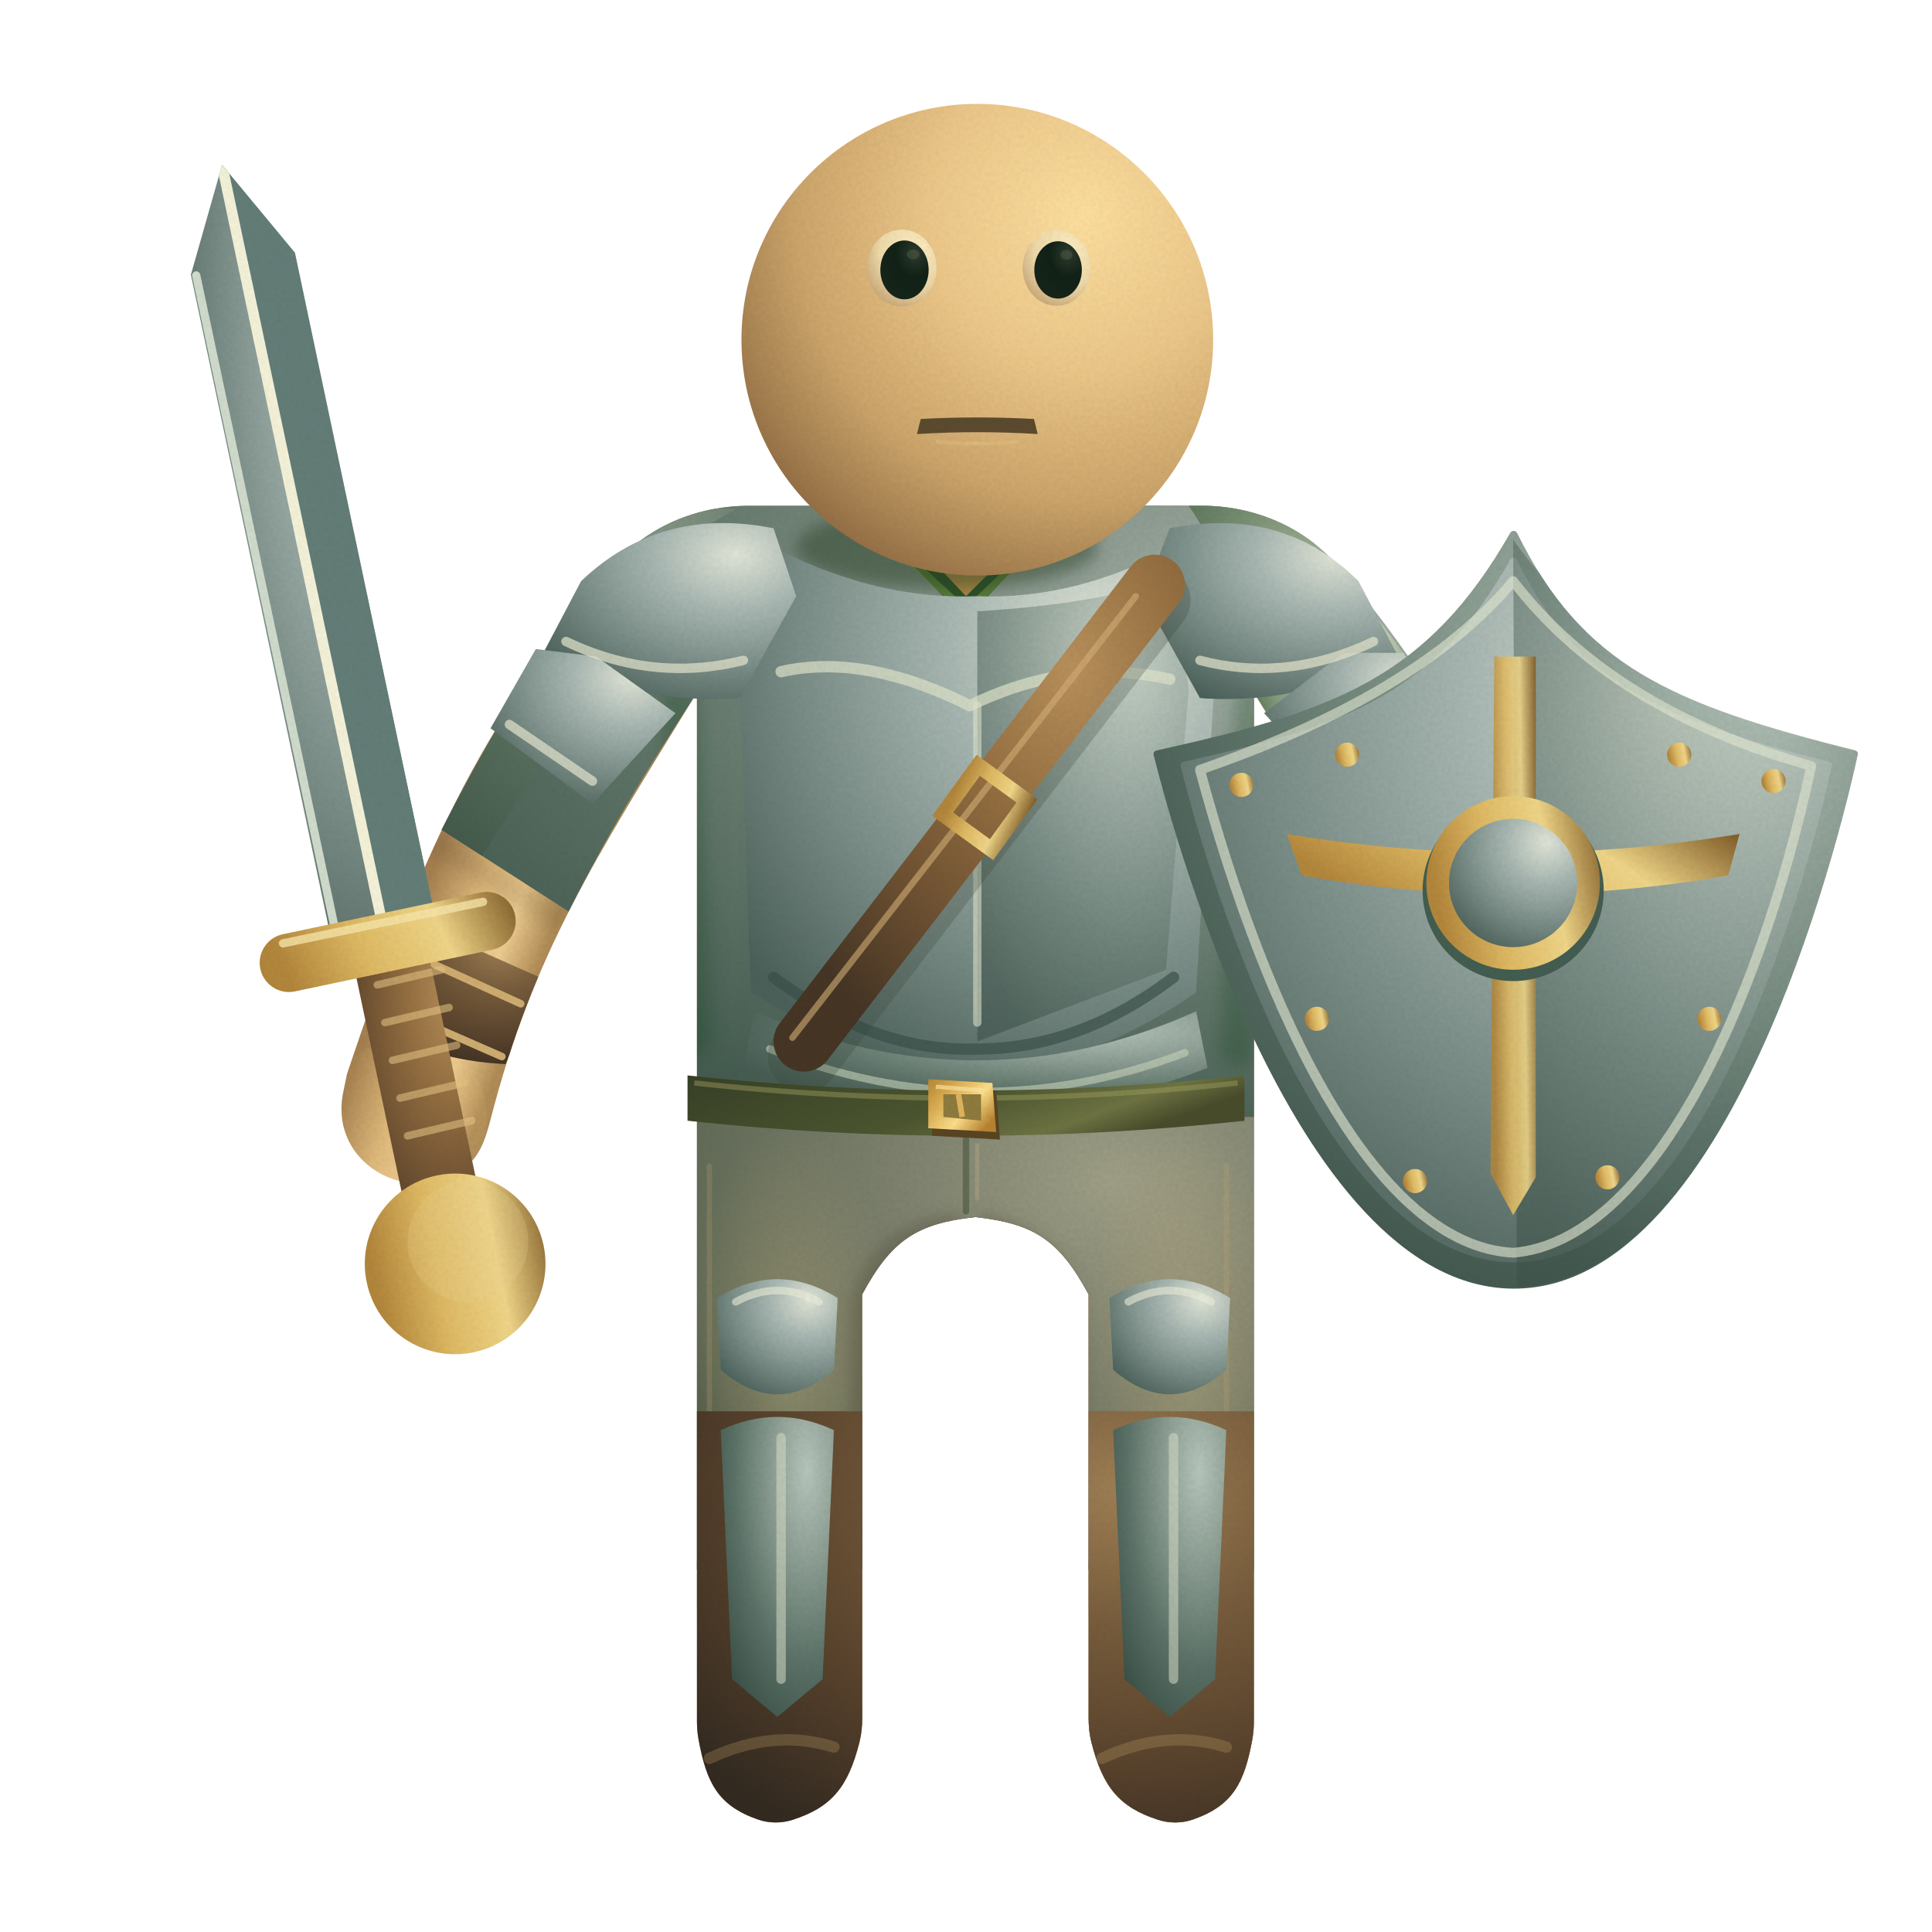
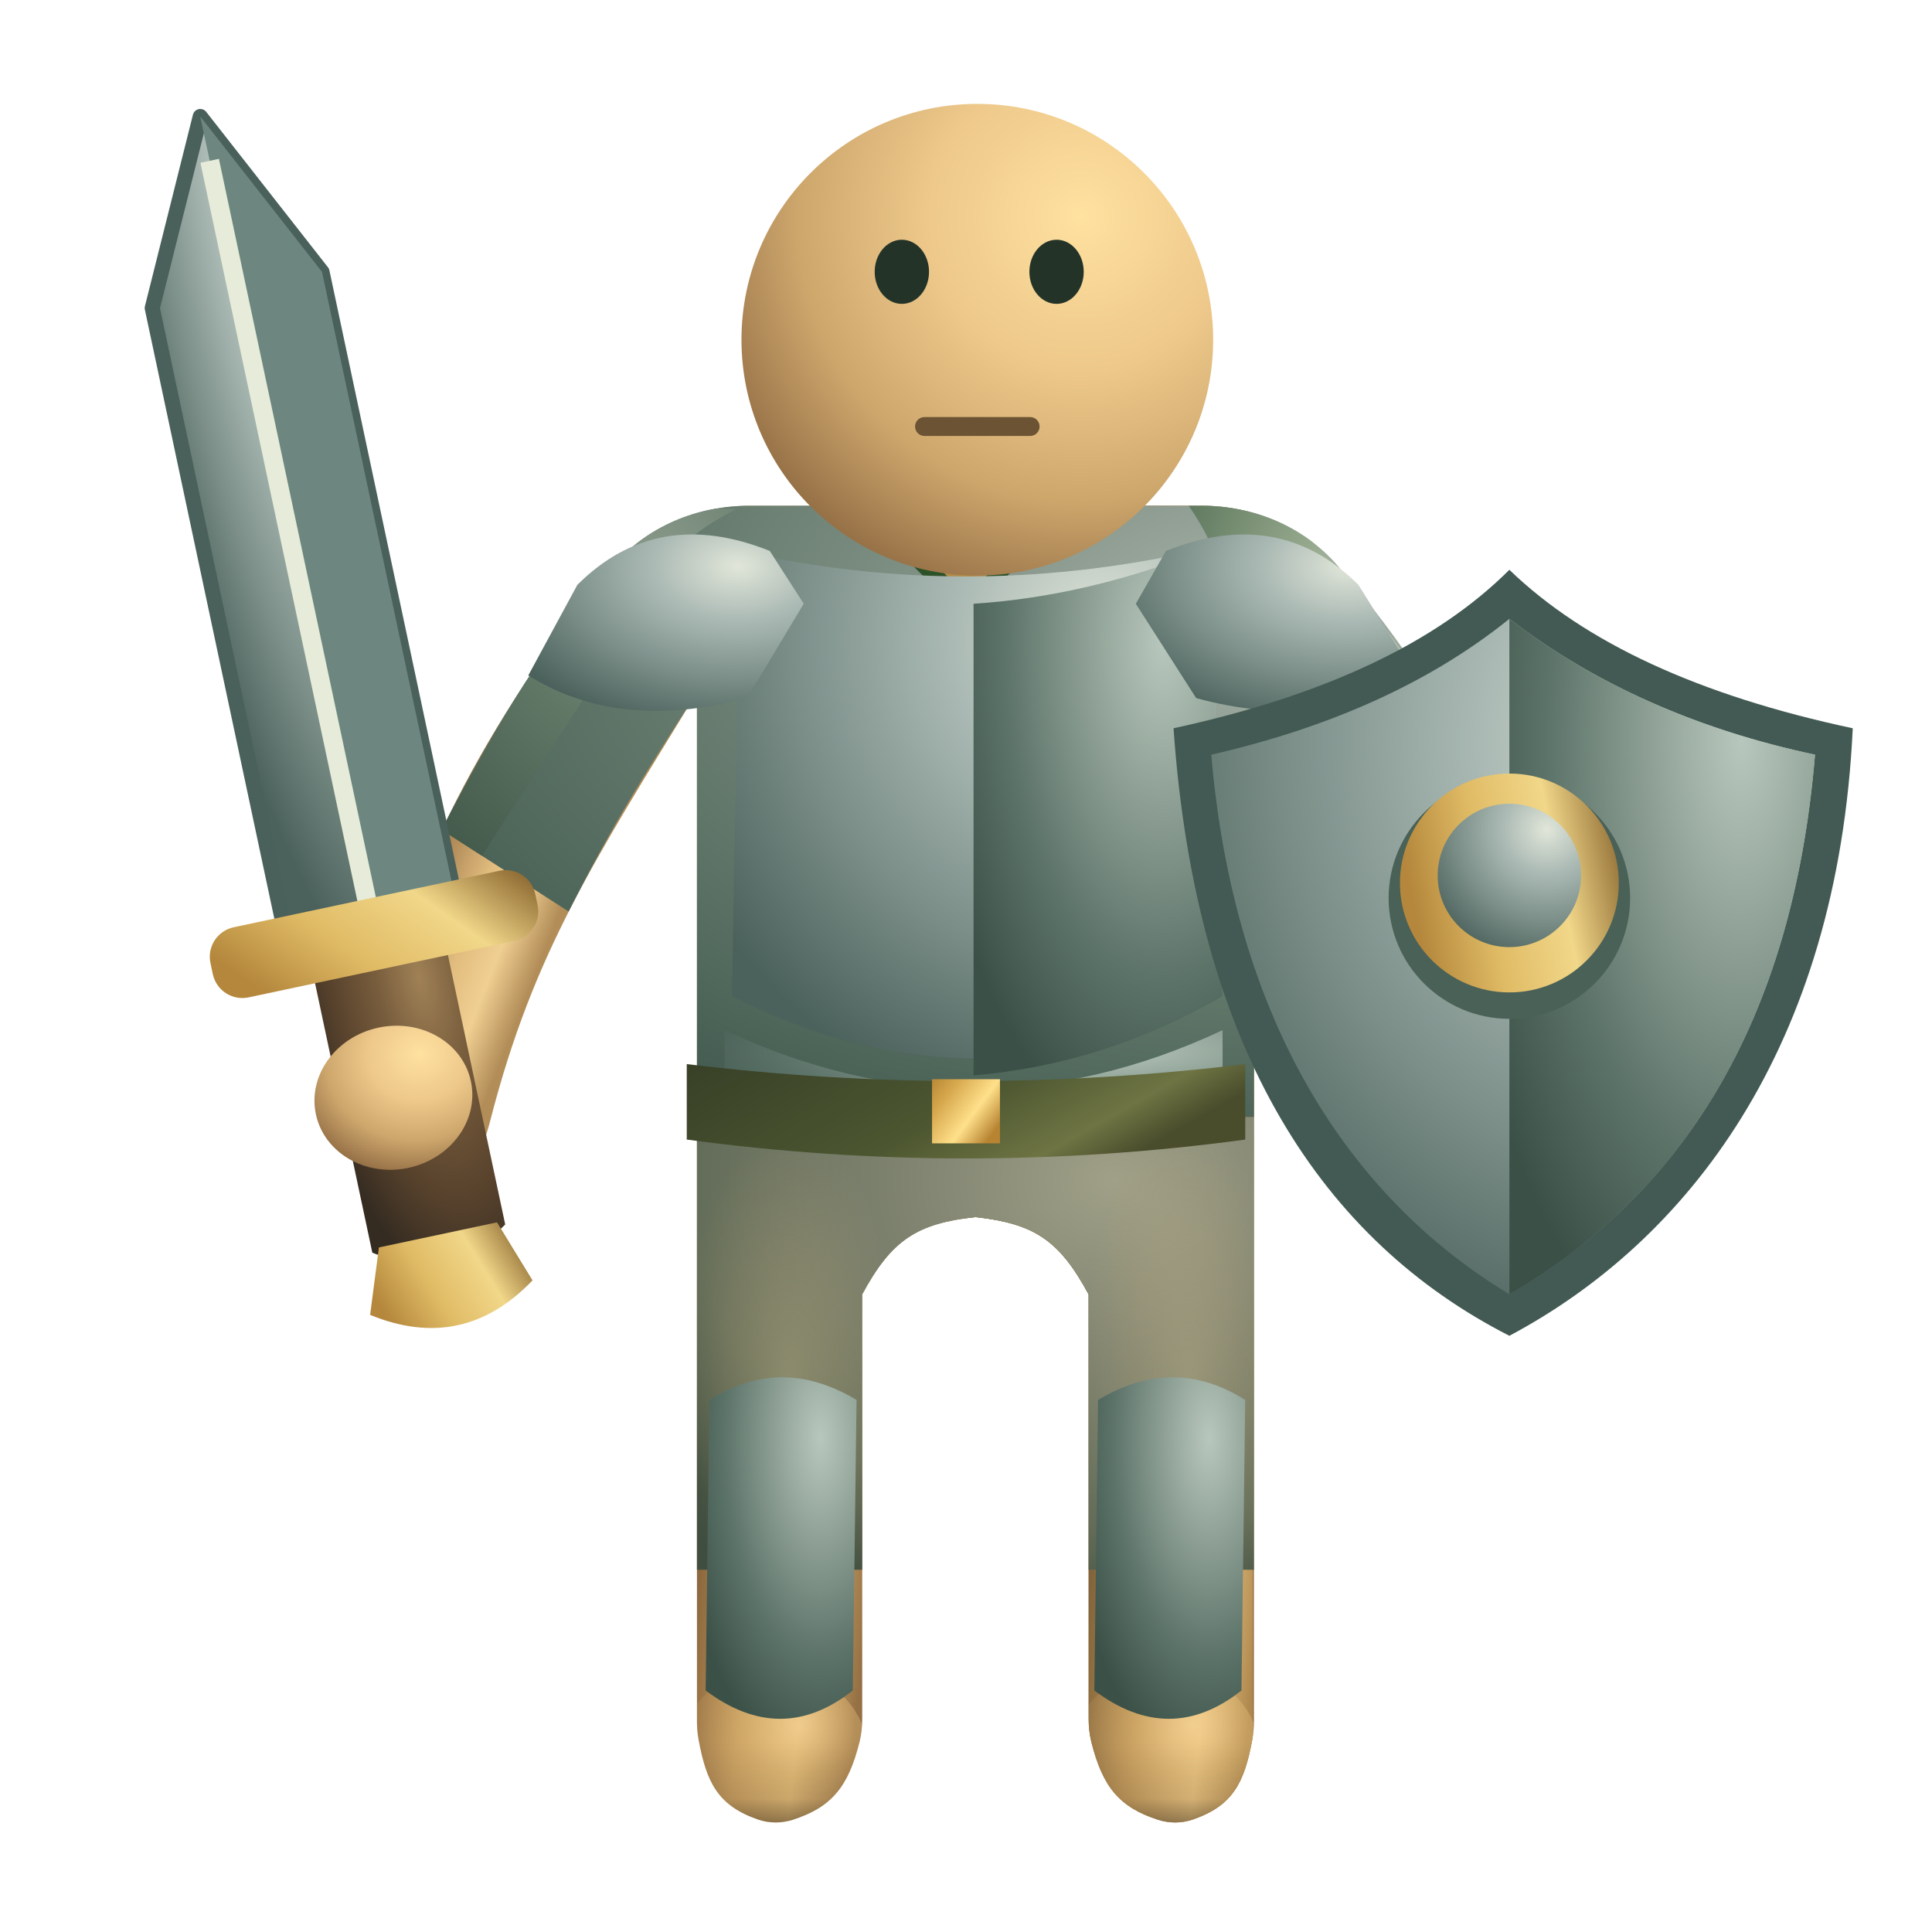
- <svg xmlns="http://www.w3.org/2000/svg" width="512" height="512" viewBox="0 0 512 512" fill="none" role="img" aria-labelledby="swordsman-title swordsman-desc">
+ <svg xmlns="http://www.w3.org/2000/svg" width="512" height="512" viewBox="0 0 512 512" fill="none" role="img" aria-labelledby="nc-normchel-title nc-normchel-desc">
  <defs>
-     <clipPath id="swordsman-legs-clip">
+     <clipPath id="nc-swordsman-legs-clip">
      <path d="M258.5 322.531C242.934 324.263 236.28 328.614 228.5 343.031V455.355C228.5 457.466 228.297 459.58 227.783 461.627C224.776 473.598 220.356 478.924 210.15 482.24C207.136 483.22 203.858 483.224 200.863 482.185C190.261 478.506 187.234 472.449 185.121 460.955C184.825 459.346 184.7 457.709 184.7 456.074V296.031H332.3V456.074C332.3 457.709 332.174 459.346 331.879 460.955C329.765 472.449 326.738 478.506 316.136 482.185C313.142 483.224 309.864 483.22 306.849 482.24C296.644 478.924 292.224 473.598 289.217 461.627C288.702 459.58 288.5 457.466 288.5 455.355V343.031C280.719 328.614 274.066 324.263 258.5 322.531Z" />
    </clipPath>
-     <clipPath id="swordsman-pants-clip">
+     <clipPath id="nc-swordsman-pants-clip">
      <path d="M258.5 322.531C242.934 324.263 236.28 328.614 228.5 343.031V416H184.7V296.031H332.3V416H288.5V343.031C280.719 328.614 274.066 324.263 258.5 322.531Z" />
    </clipPath>
-     <clipPath id="swordsman-arms-clip">
+     <clipPath id="nc-swordsman-arms-clip">
      <path d="M91.963 284.579C111.34 226.873 126.676 193.396 161.829 150.934C170.887 139.992 184.546 134.031 198.751 134.031L318.249 134.031C332.454 134.031 346.112 139.992 355.171 150.934C390.324 193.396 405.66 226.873 425.037 284.579L426.023 289.366C430.225 309.756 405.604 320.982 392.531 308.315C389.374 305.257 388.074 300.845 386.976 296.589C375.615 252.535 359.481 227.913 332.3 183.531V296.031H184.7V183.531C157.518 227.913 141.384 252.535 130.024 296.589C128.926 300.845 127.626 305.257 124.469 308.315C111.396 320.982 86.774 309.756 90.976 289.366L91.963 284.579Z" />
    </clipPath>
-     <clipPath id="swordsman-shirt-clip">
+     <clipPath id="nc-swordsman-shirt-clip">
      <path d="M184.7 296.031V183.531C170.718 205.278 162.908 217.488 150.686 241.56L117.025 219.913C133.03 189.008 144.572 170.68 162.55 149.889C171.509 139.528 184.754 134.031 198.451 134.031L318.549 134.031C332.246 134.031 345.491 139.528 354.45 149.889C372.427 170.68 383.97 189.008 399.975 219.913L366.314 241.56C354.092 217.488 346.281 205.278 332.3 183.531V296.031H258.5H184.7Z" />
    </clipPath>
-     <radialGradient id="swordsman-skin" cx="72%" cy="24%" r="86%">
+     <radialGradient id="nc-swordsman-skin" cx="72%" cy="24%" r="86%">
      <stop stop-color="#ffe1a0" />
      <stop offset=".38" stop-color="#edc88a" />
      <stop offset=".7" stop-color="#cda66c" />
      <stop offset="1" stop-color="#916c43" />
    </radialGradient>
-     <linearGradient id="swordsman-left-arm" gradientUnits="userSpaceOnUse" x1="105" y1="255" x2="138" y2="268">
+     <linearGradient id="nc-swordsman-left-arm" gradientUnits="userSpaceOnUse" x1="105" y1="255" x2="138" y2="268">
      <stop stop-color="#a78151" />
      <stop offset=".4" stop-color="#e1bc7e" />
      <stop offset=".69" stop-color="#f0cf92" />
      <stop offset="1" stop-color="#b28d58" />
    </linearGradient>
-     <linearGradient id="swordsman-right-arm" gradientUnits="userSpaceOnUse" x1="373" y1="269" x2="409" y2="251">
+     <linearGradient id="nc-swordsman-right-arm" gradientUnits="userSpaceOnUse" x1="373" y1="269" x2="409" y2="251">
      <stop stop-color="#a47a48" />
      <stop offset=".4" stop-color="#d9ae6d" />
      <stop offset=".76" stop-color="#f6d99b" />
      <stop offset="1" stop-color="#ddb97b" />
    </linearGradient>
-     <radialGradient id="swordsman-shirt-paint" cx="78%" cy="19%" r="99%">
+     <radialGradient id="nc-swordsman-shirt-paint" cx="78%" cy="19%" r="99%">
      <stop stop-color="#aab6ac" />
      <stop offset=".28" stop-color="#87968b" />
      <stop offset=".6" stop-color="#62786b" />
      <stop offset="1" stop-color="#3d554b" />
    </radialGradient>
-     <radialGradient id="swordsman-sleeve-left" cx="76%" cy="15%" r="110%">
+     <radialGradient id="nc-swordsman-sleeve-left" cx="76%" cy="15%" r="110%">
      <stop stop-color="#8a9a8b" />
      <stop offset=".46" stop-color="#607766" />
      <stop offset="1" stop-color="#3e5547" />
    </radialGradient>
-     <radialGradient id="swordsman-sleeve-right" cx="57%" cy="29%" r="75%">
+     <radialGradient id="nc-swordsman-sleeve-right" cx="57%" cy="29%" r="75%">
      <stop stop-color="#c3cfb7" />
      <stop offset=".27" stop-color="#a0b297" />
      <stop offset=".6" stop-color="#7c9276" />
      <stop offset="1" stop-color="#4d6a52" />
    </radialGradient>
-     <radialGradient id="swordsman-pants-paint" cx="75%" cy="14%" r="101%">
+     <radialGradient id="nc-swordsman-pants-paint" cx="75%" cy="14%" r="101%">
      <stop stop-color="#a0a087" />
      <stop offset=".36" stop-color="#808471" />
      <stop offset=".76" stop-color="#626c58" />
      <stop offset="1" stop-color="#404e3f" />
    </radialGradient>
-     <radialGradient id="swordsman-cloth-light">
+     <radialGradient id="nc-swordsman-cloth-light">
      <stop stop-color="#ead19a" stop-opacity=".29" />
      <stop offset=".55" stop-color="#dfc187" stop-opacity=".15" />
      <stop offset="1" stop-color="#d7b780" stop-opacity="0" />
    </radialGradient>
-     <linearGradient id="swordsman-boot-left" gradientUnits="userSpaceOnUse" x1="181" y1="440" x2="228" y2="445">
+     <linearGradient id="nc-swordsman-boot-left" gradientUnits="userSpaceOnUse" x1="181" y1="440" x2="228" y2="445">
      <stop stop-color="#86623a" />
      <stop offset=".35" stop-color="#c2995c" />
      <stop offset=".68" stop-color="#e0b976" />
      <stop offset="1" stop-color="#957044" />
    </linearGradient>
-     <linearGradient id="swordsman-boot-right" gradientUnits="userSpaceOnUse" x1="284" y1="440" x2="332" y2="445">
+     <linearGradient id="nc-swordsman-boot-right" gradientUnits="userSpaceOnUse" x1="284" y1="440" x2="332" y2="445">
      <stop stop-color="#795c36" />
      <stop offset=".35" stop-color="#b89054" />
      <stop offset=".74" stop-color="#edc784" />
      <stop offset="1" stop-color="#ae884e" />
    </linearGradient>
-     <linearGradient id="swordsman-sole-shadow" gradientUnits="userSpaceOnUse" x1="0" y1="462" x2="0" y2="485">
+     <linearGradient id="nc-swordsman-sole-shadow" gradientUnits="userSpaceOnUse" x1="0" y1="462" x2="0" y2="485">
      <stop stop-color="#493a24" stop-opacity="0" />
      <stop offset=".64" stop-color="#493a24" stop-opacity=".14" />
      <stop offset="1" stop-color="#493a24" stop-opacity=".66" />
    </linearGradient>
-     <radialGradient id="swordsman-boot-toe" cx="64%" cy="33%" r="68%">
+     <radialGradient id="nc-swordsman-boot-toe" cx="64%" cy="33%" r="68%">
      <stop stop-color="#f5d294" stop-opacity=".75" />
      <stop offset=".44" stop-color="#e4bd78" stop-opacity=".4" />
      <stop offset="1" stop-color="#d9b073" stop-opacity="0" />
    </radialGradient>
-     <linearGradient id="swordsman-belt-paint" x1="0" y1="0" x2="1" y2=".3">
+     <linearGradient id="nc-swordsman-belt-paint" x1="0" y1="0" x2="1" y2=".3">
      <stop stop-color="#384027" />
      <stop offset=".57" stop-color="#4c5630" />
      <stop offset=".85" stop-color="#6e7443" />
      <stop offset="1" stop-color="#494d2c" />
    </linearGradient>
-     <linearGradient id="swordsman-buckle-paint" x1="0" y1="0" x2="1" y2=".7">
+     <linearGradient id="nc-swordsman-buckle-paint" x1="0" y1="0" x2="1" y2=".7">
      <stop stop-color="#b78937" />
      <stop offset=".25" stop-color="#d5a64b" />
      <stop offset=".66" stop-color="#ffe08a" />
      <stop offset="1" stop-color="#b88432" />
    </linearGradient>
-     <radialGradient id="swordsman-eye-rim" cx="66%" cy="28%" r="80%">
-       <stop stop-color="#fff0c5" />
-       <stop offset=".6" stop-color="#f1dbaa" />
-       <stop offset="1" stop-color="#c7a777" />
-     </radialGradient>
-     <radialGradient id="swordsman-eye-paint" cx="72%" cy="22%" r="85%">
-       <stop stop-color="#2e3c2e" />
-       <stop offset=".47" stop-color="#122217" />
-       <stop offset="1" stop-color="#17251b" />
-     </radialGradient>
-     <filter id="swordsman-soft" x="-.3" y="-.3" width="1.6" height="1.6">
-       <feGaussianBlur stdDeviation="2" />
-     </filter>
-     <filter id="swordsman-light-soft" x="-.6" y="-.6" width="2.2" height="2.2">
-       <feGaussianBlur stdDeviation="4" />
-     </filter>
-     <filter id="swordsman-painted" x="-.02" y="-.02" width="1.04" height="1.04" color-interpolation-filters="sRGB">
-       <feTurbulence type="fractalNoise" baseFrequency=".9" numOctaves="3" seed="17" result="noise" />
-       <feColorMatrix in="noise" type="matrix" values="0 0 0 0 .23 0 0 0 0 .19 0 0 0 0 .11 0 0 0 .065 0" result="grain" />
-       <feComposite in="grain" in2="SourceGraphic" operator="in" result="clippedGrain" />
-       <feBlend in="SourceGraphic" in2="clippedGrain" mode="multiply" />
-     </filter>
-     <radialGradient id="swordsman-steel" cx="76%" cy="18%" r="96%">
+     <radialGradient id="nc-swordsman-steel" cx="76%" cy="18%" r="96%">
      <stop offset="0.000" stop-color="#e1e6d9" />
      <stop offset="0.333" stop-color="#a9b8b3" />
      <stop offset="0.667" stop-color="#7b8e88" />
      <stop offset="1.000" stop-color="#4b615b" />
    </radialGradient>
-     <radialGradient id="swordsman-steel-dark" cx="76%" cy="18%" r="96%">
+     <radialGradient id="nc-swordsman-steel-dark" cx="76%" cy="18%" r="96%">
      <stop offset="0.000" stop-color="#b8c7bd" />
      <stop offset="0.333" stop-color="#8c9e93" />
      <stop offset="0.667" stop-color="#5c7369" />
      <stop offset="1.000" stop-color="#3b5148" />
    </radialGradient>
-     <radialGradient id="swordsman-leather" cx="76%" cy="18%" r="96%">
-       <stop offset="0.000" stop-color="#ba915d" />
-       <stop offset="0.333" stop-color="#987243" />
-       <stop offset="0.667" stop-color="#725434" />
-       <stop offset="1.000" stop-color="#463625" />
-     </radialGradient>
-     <radialGradient id="swordsman-dark-leather" cx="76%" cy="18%" r="96%">
+     <radialGradient id="nc-swordsman-dark-leather" cx="76%" cy="18%" r="96%">
      <stop offset="0.000" stop-color="#a08156" />
      <stop offset="0.333" stop-color="#785d3d" />
      <stop offset="0.667" stop-color="#59432d" />
      <stop offset="1.000" stop-color="#342b21" />
    </radialGradient>
-     <linearGradient id="swordsman-gold" x1="0" y1=".3" x2="1" y2=".1">
+     <linearGradient id="nc-swordsman-gold" x1="0" y1=".3" x2="1" y2=".1">
      <stop offset="0.000" stop-color="#b4873c" />
      <stop offset="0.333" stop-color="#e0bb65" />
      <stop offset="0.667" stop-color="#f1d789" />
      <stop offset="1.000" stop-color="#87632d" />
    </linearGradient>
-     <clipPath id="swordsman-sword-clip">
-       <path d="M50.595 72.799L58.846 43.712L78.151 66.982L116.721 249.7L102.943 252.609L89.165 255.517L50.595 72.799Z" />
-     </clipPath>
-     <clipPath id="swordsman-shield-clip">
-       <path d="M400.241 141.205C378.287 179.601 353.753 188.449 306.502 198.876C305.957 198.996 305.582 199.445 305.715 199.987C308.658 212.002 341.762 341.5 401.203 341.5C460.725 341.5 489.819 211.655 492.323 199.94C492.434 199.416 492.078 198.991 491.559 198.861C442.744 186.65 419.3 176.294 402.054 141.259C401.696 140.53 400.644 140.5 400.241 141.205Z" />
-     </clipPath>
  </defs>
-   <g id="swordsman-character" filter="url(#swordsman-painted)">
-     <g id="swordsman-boots" clip-path="url(#swordsman-legs-clip)">
-       <path id="swordsman-original-legs-silhouette" d="M258.5 322.531C242.934 324.263 236.28 328.614 228.5 343.031V455.355C228.5 457.466 228.297 459.58 227.783 461.627C224.776 473.598 220.356 478.924 210.15 482.24C207.136 483.22 203.858 483.224 200.863 482.185C190.261 478.506 187.234 472.449 185.121 460.955C184.825 459.346 184.7 457.709 184.7 456.074V296.031H332.3V456.074C332.3 457.709 332.174 459.346 331.879 460.955C329.765 472.449 326.738 478.506 316.136 482.185C313.142 483.224 309.864 483.22 306.849 482.24C296.644 478.924 292.224 473.598 289.217 461.627C288.702 459.58 288.5 457.466 288.5 455.355V343.031C280.719 328.614 274.066 324.263 258.5 322.531Z" fill="url(#swordsman-boot-left)" />
-       <path d="M255 295 H332 V486 H255Z" fill="url(#swordsman-boot-right)" />
-       <path d="M182 417 H226 V427 Q205 431 182 426Z M286 417 H330 V427 Q307 431 286 426Z" fill="#7e623c" opacity=".4" />
-       <path d="M185 424 Q205 428 223 424 M289 424 Q307 428 327 424" fill="none" stroke="#edc992" stroke-width="1.1" opacity=".28" />
-       <ellipse cx="205" cy="465" rx="25" ry="23" fill="url(#swordsman-boot-toe)" />
-       <ellipse cx="309" cy="465" rx="25" ry="23" fill="url(#swordsman-boot-toe)" />
-       <path d="M180 452 H334 V486 H180Z" fill="url(#swordsman-sole-shadow)" />
+   <g id="nc-unit-body">
+     <g id="nc-swordsman-boots" clip-path="url(#nc-swordsman-legs-clip)">
+       <path id="nc-swordsman-original-legs-silhouette" d="M258.5 322.531C242.934 324.263 236.28 328.614 228.5 343.031V455.355C228.5 457.466 228.297 459.58 227.783 461.627C224.776 473.598 220.356 478.924 210.15 482.24C207.136 483.22 203.858 483.224 200.863 482.185C190.261 478.506 187.234 472.449 185.121 460.955C184.825 459.346 184.7 457.709 184.7 456.074V296.031H332.3V456.074C332.3 457.709 332.174 459.346 331.879 460.955C329.765 472.449 326.738 478.506 316.136 482.185C313.142 483.224 309.864 483.22 306.849 482.24C296.644 478.924 292.224 473.598 289.217 461.627C288.702 459.58 288.5 457.466 288.5 455.355V343.031C280.719 328.614 274.066 324.263 258.5 322.531Z" fill="url(#nc-swordsman-boot-left)" />
+       <path d="M255 295 H332 V486 H255Z" fill="url(#nc-swordsman-boot-right)" />
+       <ellipse cx="205" cy="465" rx="25" ry="23" fill="url(#nc-swordsman-boot-toe)" />
+       <ellipse cx="309" cy="465" rx="25" ry="23" fill="url(#nc-swordsman-boot-toe)" />
+       <path d="M180 452 H334 V486 H180Z" fill="url(#nc-swordsman-sole-shadow)" />
    </g>
-     <g id="swordsman-pants" clip-path="url(#swordsman-pants-clip)">
-       <path id="swordsman-original-pants-silhouette" d="M258.5 322.531C242.934 324.263 236.28 328.614 228.5 343.031V416H184.7V296.031H332.3V416H288.5V343.031C280.719 328.614 274.066 324.263 258.5 322.531Z" fill="url(#swordsman-pants-paint)" />
-       <ellipse cx="209" cy="365" rx="30" ry="66" fill="url(#swordsman-cloth-light)" />
-       <ellipse cx="315" cy="365" rx="29" ry="66" fill="url(#swordsman-cloth-light)" />
-       <path d="M255 325 Q234 327 229 346 L229 415 M259 325 Q280 329 283 346 L283 416" fill="none" stroke="#3f3527" stroke-width="7" opacity=".27" filter="url(#swordsman-soft)" />
-       <path d="M256 302 L256 321" fill="none" stroke="#35462a" stroke-width="1.7" stroke-linecap="round" opacity=".45" />
-       <path d="M259 303 L259 318" fill="none" stroke="#dac193" stroke-width="1.1" opacity=".24" />
-       <path d="M188 309 L188 403 M325 309 L325 403" fill="none" stroke="#c5a876" stroke-width="1.4" stroke-linecap="round" opacity=".23" />
-       <path d="M182 415 H226 M286 415 H330" fill="none" stroke="#35462a" stroke-width="2.4" opacity=".55" />
-       <path d="M185 412 H223 M289 412 H327" fill="none" stroke="#d0ae7c" stroke-width="1.1" opacity=".23" />
+     <g id="nc-swordsman-pants" clip-path="url(#nc-swordsman-pants-clip)">
+       <path id="nc-swordsman-original-pants-silhouette" d="M258.5 322.531C242.934 324.263 236.28 328.614 228.5 343.031V416H184.7V296.031H332.3V416H288.5V343.031C280.719 328.614 274.066 324.263 258.5 322.531Z" fill="url(#nc-swordsman-pants-paint)" />
+       <ellipse cx="209" cy="365" rx="30" ry="66" fill="url(#nc-swordsman-cloth-light)" />
+       <ellipse cx="315" cy="365" rx="29" ry="66" fill="url(#nc-swordsman-cloth-light)" />
    </g>
-     <g id="swordsman-arms" clip-path="url(#swordsman-arms-clip)">
-       <path id="swordsman-original-arms-silhouette" d="M91.963 284.579C111.34 226.873 126.676 193.396 161.829 150.934C170.887 139.992 184.546 134.031 198.751 134.031L318.249 134.031C332.454 134.031 346.112 139.992 355.171 150.934C390.324 193.396 405.66 226.873 425.037 284.579L426.023 289.366C430.225 309.756 405.604 320.982 392.531 308.315C389.374 305.257 388.074 300.845 386.976 296.589C375.615 252.535 359.481 227.913 332.3 183.531V296.031H184.7V183.531C157.518 227.913 141.384 252.535 130.024 296.589C128.926 300.845 127.626 305.257 124.469 308.315C111.396 320.982 86.774 309.756 90.976 289.366L91.963 284.579Z" fill="url(#swordsman-left-arm)" />
-       <path d="M256 130 H428 V320 H256Z" fill="url(#swordsman-right-arm)" />
-       <path d="M110 220 L150 244 M361 244 L404 219" fill="none" stroke="#5e482d" stroke-width="7" opacity=".17" filter="url(#swordsman-soft)" />
-       <ellipse cx="108" cy="296" rx="21" ry="21" fill="url(#swordsman-boot-toe)" opacity=".4" />
-       <ellipse cx="405" cy="296" rx="20" ry="21" fill="url(#swordsman-boot-toe)" opacity=".42" />
+     <g id="nc-swordsman-arms" clip-path="url(#nc-swordsman-arms-clip)">
+       <path id="nc-swordsman-original-arms-silhouette" d="M91.963 284.579C111.34 226.873 126.676 193.396 161.829 150.934C170.887 139.992 184.546 134.031 198.751 134.031L318.249 134.031C332.454 134.031 346.112 139.992 355.171 150.934C390.324 193.396 405.66 226.873 425.037 284.579L426.023 289.366C430.225 309.756 405.604 320.982 392.531 308.315C389.374 305.257 388.074 300.845 386.976 296.589C375.615 252.535 359.481 227.913 332.3 183.531V296.031H184.7V183.531C157.518 227.913 141.384 252.535 130.024 296.589C128.926 300.845 127.626 305.257 124.469 308.315C111.396 320.982 86.774 309.756 90.976 289.366L91.963 284.579Z" fill="url(#nc-swordsman-left-arm)" />
+       <path d="M256 130 H428 V320 H256Z" fill="url(#nc-swordsman-right-arm)" />
    </g>
-     <g id="swordsman-shirt" clip-path="url(#swordsman-shirt-clip)">
-       <path id="swordsman-original-shirt-silhouette" d="M184.7 296.031V183.531C170.718 205.278 162.908 217.488 150.686 241.56L117.025 219.913C133.03 189.008 144.572 170.68 162.55 149.889C171.509 139.528 184.754 134.031 198.451 134.031L318.549 134.031C332.246 134.031 345.491 139.528 354.45 149.889C372.427 170.68 383.97 189.008 399.975 219.913L366.314 241.56C354.092 217.488 346.281 205.278 332.3 183.531V296.031H258.5H184.7Z" fill="url(#swordsman-shirt-paint)" />
-       <path d="M195 135 C175 145 169 158 158 180 L125 231 L110 227 L134 184 L159 149 Q174 133 195 135Z" fill="url(#swordsman-sleeve-left)" />
-       <path d="M315 134 Q340 130 358 155 Q380 181 401 223 L363 245 Q343 201 331 182 Q327 151 315 134Z" fill="url(#swordsman-sleeve-right)" />
-       <path d="M335 147 Q362 176 383 217" fill="none" stroke="#d4e5a0" stroke-width="7" stroke-linecap="round" opacity=".25" filter="url(#swordsman-light-soft)" />
-       <path d="M180 185 L184 275 M332 186 L328 278" fill="none" stroke="#174523" stroke-width="10" stroke-linecap="round" opacity=".28" filter="url(#swordsman-soft)" />
-       <path d="M195 188 Q193 238 195 278" fill="none" stroke="#bdd087" stroke-width="6" stroke-linecap="round" opacity=".1" filter="url(#swordsman-light-soft)" />
-       <path d="M112 219 L147 242 M363 242 L398 220" fill="none" stroke="#a5c273" stroke-width="2" opacity=".4" />
+     <g id="nc-swordsman-shirt" clip-path="url(#nc-swordsman-shirt-clip)">
+       <path id="nc-swordsman-original-shirt-silhouette" d="M184.7 296.031V183.531C170.718 205.278 162.908 217.488 150.686 241.56L117.025 219.913C133.03 189.008 144.572 170.68 162.55 149.889C171.509 139.528 184.754 134.031 198.451 134.031L318.549 134.031C332.246 134.031 345.491 139.528 354.45 149.889C372.427 170.68 383.97 189.008 399.975 219.913L366.314 241.56C354.092 217.488 346.281 205.278 332.3 183.531V296.031H258.5H184.7Z" fill="url(#nc-swordsman-shirt-paint)" />
+       <path d="M195 135 C175 145 169 158 158 180 L125 231 L110 227 L134 184 L159 149 Q174 133 195 135Z" fill="url(#nc-swordsman-sleeve-left)" />
+       <path d="M315 134 Q340 130 358 155 Q380 181 401 223 L363 245 Q343 201 331 182 Q327 151 315 134Z" fill="url(#nc-swordsman-sleeve-right)" />
      <path d="M230 138 Q255 129 281 138 L256 164Z" fill="#2d5228" />
      <path d="M239 140 Q255 137 273 141 L256 158Z" fill="#b08b48" />
-       <path d="M232 140 L256 162 L278 141" fill="none" stroke="#8bb34e" stroke-width="1.9" opacity=".45" />
-       <ellipse cx="251" cy="145" rx="40" ry="11" fill="#253e24" opacity=".45" filter="url(#swordsman-soft)" />
-     </g>
-     <g id="swordsman-armor">
-       <path d="M207 146 Q233 159 259 158 Q285 159 311 145 L322 178 L317 263 Q288 283 259 284 Q228 281 199 263 L196 178Z" fill="url(#swordsman-steel)" />
-       <path d="M259 162 Q292 160 311 153 L315 183 L309 257 L259 276Z" fill="url(#swordsman-steel-dark)" opacity=".55" />
-       <path d="M207 178 Q229 173 257 187 Q284 174 310 180" fill="none" stroke="#e0e5cc" stroke-width="3" stroke-linecap="round" stroke-linejoin="round" opacity=".7" />
-       <path d="M259 187 V271" fill="none" stroke="#e4e8d0" stroke-width="2.2" stroke-linecap="round" stroke-linejoin="round" opacity=".58" />
-       <path d="M205 259 Q232 279 259 278 Q286 278 311 259" fill="none" stroke="#374f48" stroke-width="3" stroke-linecap="round" stroke-linejoin="round" opacity=".65" />
-       <path d="M200 268 Q259 294 317 268 L320 283 Q259 307 197 283Z" fill="url(#swordsman-steel-dark)" />
-       <path d="M204 278 Q259 300 314 279" fill="none" stroke="#cad5bd" stroke-width="2" stroke-linecap="round" stroke-linejoin="round" opacity=".6" />
-       <path d="M205 140 Q175 134 154 154 L144 173 Q168 187 196 185 L211 158Z" fill="url(#swordsman-steel)" />
-       <path d="M158 174 L142 172 L130 193 L157 213 L179 189Z" fill="url(#swordsman-steel)" />
-       <path d="M310 140 Q340 134 360 154 L370 173 Q346 187 318 185 L303 158Z" fill="url(#swordsman-steel)" />
-       <path d="M356 173 L372 173 L384 193 L357 213 L335 189Z" fill="url(#swordsman-steel)" />
-       <path d="M150 170 Q173 181 197 175 M135 192 L157 207 M364 170 Q341 181 318 175" fill="none" stroke="#e4e6ce" stroke-width="2.5" stroke-linecap="round" stroke-linejoin="round" opacity=".72" />
-       <path d="M306 157 L213 278" fill="none" stroke="#394339" stroke-width="19" stroke-linecap="round" stroke-linejoin="round" opacity=".25" transform="translate(0 2)" />
-       <path d="M306 155 L213 276" fill="none" stroke="url(#swordsman-leather)" stroke-width="16" stroke-linecap="round" stroke-linejoin="round" />
-       <path d="M301 158 L210 275" fill="none" stroke="#d6b178" stroke-width="1.7" stroke-linecap="round" stroke-linejoin="round" opacity=".6" />
-       <g transform="translate(261 214) rotate(36)">
-         <path d="M-10 -10 H10 V10 H-10Z M-6 -6 V6 H6 V-6Z" fill="url(#swordsman-gold)" fill-rule="evenodd" />
-       </g>
-       <g clip-path="url(#swordsman-arms-clip)">
-         <path d="M107 243 L143 259 L134 282 Q113 281 99 271Z" fill="url(#swordsman-dark-leather)" />
-         <path d="M105 251 L138 266 M101 266 L133 280" fill="none" stroke="#d0ae72" stroke-width="2" stroke-linecap="round" stroke-linejoin="round" />
-       </g>
-       <g clip-path="url(#swordsman-legs-clip)">
-         <path d="M181 374 H232 V488 H181Z M285 374 H336 V488 H285Z" fill="url(#swordsman-dark-leather)" />
-         <path d="M191 379 Q206 372 221 379 L218 445 L206 455 L194 445Z" fill="url(#swordsman-steel-dark)" />
-         <path d="M207 381 V445" fill="none" stroke="#d8dfc8" stroke-width="2.5" stroke-linecap="round" stroke-linejoin="round" opacity=".55" />
-         <path d="M188 466 Q205 458 221 463" fill="none" stroke="#d4ae70" stroke-width="3" stroke-linecap="round" stroke-linejoin="round" opacity=".25" />
-         <path d="M295 379 Q310 372 325 379 L322 445 L310 455 L298 445Z" fill="url(#swordsman-steel-dark)" />
-         <path d="M311 381 V445" fill="none" stroke="#d8dfc8" stroke-width="2.5" stroke-linecap="round" stroke-linejoin="round" opacity=".55" />
-         <path d="M292 466 Q309 458 325 463" fill="none" stroke="#d4ae70" stroke-width="3" stroke-linecap="round" stroke-linejoin="round" opacity=".25" />
-       </g>
-       <path d="M190 344 Q206 334 222 344 L221 363 Q206 376 191 363Z" fill="url(#swordsman-steel)" />
-       <path d="M195 345 Q206 339 217 345" fill="none" stroke="#edf0db" stroke-width="2" stroke-linecap="round" stroke-linejoin="round" opacity=".6" />
-       <path d="M294 344 Q310 334 326 344 L325 363 Q310 376 295 363Z" fill="url(#swordsman-steel)" />
-       <path d="M299 345 Q310 339 321 345" fill="none" stroke="#edf0db" stroke-width="2" stroke-linecap="round" stroke-linejoin="round" opacity=".6" />
-     </g>
-     <g id="swordsman-belt">
-       <path d="M182.2 285 Q256 293 329.8 285 V297 Q256 305 182.2 297Z" fill="url(#swordsman-belt-paint)" />
-       <path d="M184 287 Q256 295 328 287" fill="none" stroke="#a1a260" stroke-width="1.4" opacity=".45" />
-       <path d="M247 288 L264 289 L265 302 L247 301Z" fill="#594522" />
-       <path d="M246 286 L263 287 L264 300 L246 299Z" fill="url(#swordsman-buckle-paint)" />
-       <path d="M250 290 L260 290 L260 297 L250 296Z" fill="#8f7c3e" />
-       <path d="M254 290 L255 296" stroke="#e1b55d" stroke-width="1.5" />
-       <path d="M248 288 L261 289" stroke="#ffe7a0" stroke-width="1.1" opacity=".66" />
-     </g>
-     <g id="swordsman-head" transform="translate(3 -.9695)">
-       <circle id="swordsman-original-head-silhouette" cx="256" cy="91" r="62.5" fill="url(#swordsman-skin)" />
-       <ellipse cx="236" cy="72" rx="9.2" ry="10.2" fill="url(#swordsman-eye-rim)" />
-       <ellipse cx="277" cy="72" rx="9" ry="10" fill="url(#swordsman-eye-rim)" />
-       <ellipse cx="236.7" cy="72.5" rx="6.4" ry="7.8" fill="url(#swordsman-eye-paint)" />
-       <ellipse cx="277.4" cy="72.5" rx="6.3" ry="7.6" fill="url(#swordsman-eye-paint)" />
-       <ellipse cx="239" cy="68.4" rx="1.7" ry="1.3" fill="#8a9575" opacity=".2" />
-       <ellipse cx="279.6" cy="68.5" rx="1.6" ry="1.3" fill="#8a9575" opacity=".2" />
-       <path d="M241 112 Q256 111.2 271 112 L272 116 Q256 115 240 116Z" fill="#5c4b2f" />
-       <path d="M245 118 Q256 119 267 118" fill="none" stroke="#eecb89" stroke-width="1" opacity=".3" />
    </g>
  </g>
-   <g id="swordsman-sword" filter="url(#swordsman-painted)">
-     <path d="M92.936 251.933L112.505 247.802L129.028 326.077L109.459 330.208L92.936 251.933Z" fill="url(#swordsman-leather)" id="swordsman-sword-grip" />
-     <path d="M100 261 L117 257 M102 271 L119 267 M104 281 L121 277 M106 291 L123 287 M108 301 L125 297" fill="none" stroke="#e5c484" stroke-width="2" stroke-linecap="round" stroke-linejoin="round" opacity=".58" />
-     <path d="M144.04 330C146.77 342.936 138.497 355.636 125.561 358.367C112.625 361.098 99.925 352.825 97.194 339.889C94.464 326.953 102.737 314.252 115.673 311.522C128.609 308.791 141.309 317.064 144.04 330Z" fill="url(#swordsman-gold)" id="swordsman-sword-pommel" />
-     <ellipse cx="124" cy="329" rx="16" ry="16" fill="#ecd295" opacity=".25" />
-     <path d="M50.595 72.799L58.846 43.712L78.151 66.982L116.721 249.7L102.943 252.609L89.165 255.517L50.595 72.799Z" fill="url(#swordsman-steel)" id="swordsman-original-sword-blade" />
-     <g clip-path="url(#swordsman-sword-clip)">
-       <path d="M58.846 43.712 L102.943 252.609 L116.721 249.7 L78.151 66.982Z" fill="#647e79" />
-       <path d="M58.846 43.712 L102.943 252.609" fill="none" stroke="#f6f4db" stroke-width="2.8" stroke-linecap="round" stroke-linejoin="round" />
-       <path d="M52 73 L90 252" fill="none" stroke="#d1ddce" stroke-width="2.2" stroke-linecap="round" stroke-linejoin="round" />
-     </g>
-     <path d="M68.986 256.752C68.102 252.567 70.778 248.458 74.964 247.575L127.32 236.523C131.505 235.639 135.614 238.316 136.498 242.501C137.381 246.686 134.705 250.795 130.519 251.679L78.163 262.731C73.978 263.614 69.869 260.938 68.986 256.752Z" fill="url(#swordsman-gold)" id="swordsman-sword-guard" />
-     <path d="M75 250 L128 239" fill="none" stroke="#f9e7a9" stroke-width="2.2" stroke-linecap="round" stroke-linejoin="round" opacity=".8" />
+   <g id="nc-armor">
+     <path d="M196 146 Q258 160 321 145 L324 264 Q259 297 194 264Z" fill="url(#nc-swordsman-steel)" />
+     <path d="M258 160 Q289 158 321 145 L324 264 Q293 282 258 285Z" fill="url(#nc-swordsman-steel-dark)" />
+     <path d="M204 146 Q174 134 153 155 L140 179 Q164 194 198 185 L213 160Z" fill="url(#nc-swordsman-steel)" />
+     <path d="M309 146 Q339 134 360 155 L375 179 Q350 194 317 185 L301 160Z" fill="url(#nc-swordsman-steel)" />
+     <path d="M192 273 Q258 304 324 273 L324 290 Q258 315 192 290Z" fill="url(#nc-swordsman-steel-dark)" />
+     <path d="M188 371 Q207 359 227 371 L226 448 Q207 463 187 448Z" fill="url(#nc-swordsman-steel-dark)" />
+     <path d="M291 371 Q311 359 330 371 L329 448 Q310 463 290 448Z" fill="url(#nc-swordsman-steel-dark)" />
  </g>
-   <g id="swordsman-shield" filter="url(#swordsman-painted)">
-     <path d="M400.241 141.205C378.287 179.601 353.753 188.449 306.502 198.876C305.957 198.996 305.582 199.445 305.715 199.987C308.658 212.002 341.762 341.5 401.203 341.5C460.725 341.5 489.819 211.655 492.323 199.94C492.434 199.416 492.078 198.991 491.559 198.861C442.744 186.65 419.3 176.294 402.054 141.259C401.696 140.53 400.644 140.5 400.241 141.205Z" fill="url(#swordsman-steel-dark)" id="swordsman-original-shield-silhouette" />
-     <g clip-path="url(#swordsman-shield-clip)">
-       <path d="M400.241 141.205C378.287 179.601 353.753 188.449 306.502 198.876C305.957 198.996 305.582 199.445 305.715 199.987C308.658 212.002 341.762 341.5 401.203 341.5C460.725 341.5 489.819 211.655 492.323 199.94C492.434 199.416 492.078 198.991 491.559 198.861C442.744 186.65 419.3 176.294 402.054 141.259C401.696 140.53 400.644 140.5 400.241 141.205Z" fill="url(#swordsman-steel)" transform="translate(401 242) scale(.925 .93) translate(-401 -242)" />
-       <path d="M401 143 L402 341 C461 340 491 211 493 199 Q430 184 401 143Z" fill="url(#swordsman-steel-dark)" opacity=".5" />
-       <path d="M401 154 Q376 184 318 204 C336 271 365 330 401 332 C437 329 466 268 480 203 Q427 188 401 154" fill="none" stroke="#e1e7d2" stroke-width="2.6" stroke-linecap="round" stroke-linejoin="round" opacity=".64" />
-       <path d="M396 174 L407 174 L407 312 L401 322 L395 311Z" fill="url(#swordsman-gold)" opacity=".9" />
-       <path d="M341 221 Q401 231 461 221 L458 232 Q401 242 345 232Z" fill="url(#swordsman-gold)" />
-       <circle cx="401" cy="236" r="24" fill="#435e52" />
-       <circle cx="401" cy="234" r="23" fill="url(#swordsman-gold)" />
-       <circle cx="401" cy="234" r="17" fill="url(#swordsman-steel)" />
-       <circle cx="329" cy="208" r="3.2" fill="url(#swordsman-gold)" />
-       <circle cx="357" cy="200" r="3.2" fill="url(#swordsman-gold)" />
-       <circle cx="445" cy="200" r="3.2" fill="url(#swordsman-gold)" />
-       <circle cx="470" cy="207" r="3.2" fill="url(#swordsman-gold)" />
-       <circle cx="349" cy="270" r="3.2" fill="url(#swordsman-gold)" />
-       <circle cx="453" cy="270" r="3.2" fill="url(#swordsman-gold)" />
-       <circle cx="375" cy="313" r="3.2" fill="url(#swordsman-gold)" />
-       <circle cx="426" cy="312" r="3.2" fill="url(#swordsman-gold)" />
+   <g id="nc-belt">
+     <path d="M182 282 Q256 291 330 282 V302 Q256 312 182 302Z" fill="url(#nc-swordsman-belt-paint)" />
+     <path d="M247 286 H265 V303 H247Z" fill="url(#nc-swordsman-buckle-paint)" />
+   </g>
+   <g id="nc-unit-head" transform="translate(3 -.9695)">
+     <circle id="nc-swordsman-original-head-silhouette" cx="256" cy="91" r="62.5" fill="url(#nc-swordsman-skin)" />
+     <ellipse cx="236" cy="73" rx="7.2" ry="8.5" fill="#243328" />
+     <ellipse cx="277" cy="73" rx="7.2" ry="8.5" fill="#243328" />
+     <path d="M242 114 H270" stroke="#6b5334" stroke-width="5" stroke-linecap="round" />
+   </g>
+   <g id="nc-sword">
+     <g transform="rotate(-12 109 294)">
+       <path d="M91 244 H127 V329 Q109 341 91 329Z" fill="url(#nc-swordsman-dark-leather)" />
+       <path d="M86 72 L109 25 L132 72 V245 H86Z" fill="url(#nc-swordsman-steel)" stroke="#4a605b" stroke-width="4" stroke-linejoin="round" />
+       <path d="M109 25 L132 72 V245 H109Z" fill="#6d8780" />
+       <path d="M109 37 V242" stroke="#e6ecd9" stroke-width="5" />
+       <rect x="65" y="237" width="88" height="19" rx="8" fill="url(#nc-swordsman-gold)" />
+       <path d="M93 328 H125 L131 345 Q109 360 87 345Z" fill="url(#nc-swordsman-gold)" />
+       <ellipse cx="105" cy="290" rx="21" ry="19" fill="url(#nc-swordsman-skin)" />
    </g>
  </g>
+   <g id="nc-shield">
+     <path d="M400 151 Q430 180 491 193 C487 278 447 329 400 354 C351 329 317 279 311 193 Q371 180 400 151Z" fill="#425a53" />
+     <path d="M400 164 Q434 190 481 200 C475 272 445 317 400 343 C357 317 327 270 321 200 Q369 189 400 164Z" fill="url(#nc-swordsman-steel)" />
+     <path d="M400 164 Q434 190 481 200 C475 272 445 317 400 343Z" fill="url(#nc-swordsman-steel-dark)" />
+     <circle cx="400" cy="238" r="32" fill="#496157" />
+     <circle cx="400" cy="234" r="29" fill="url(#nc-swordsman-gold)" />
+     <circle cx="400" cy="232" r="19" fill="url(#nc-swordsman-steel)" />
+   </g>
</svg>
